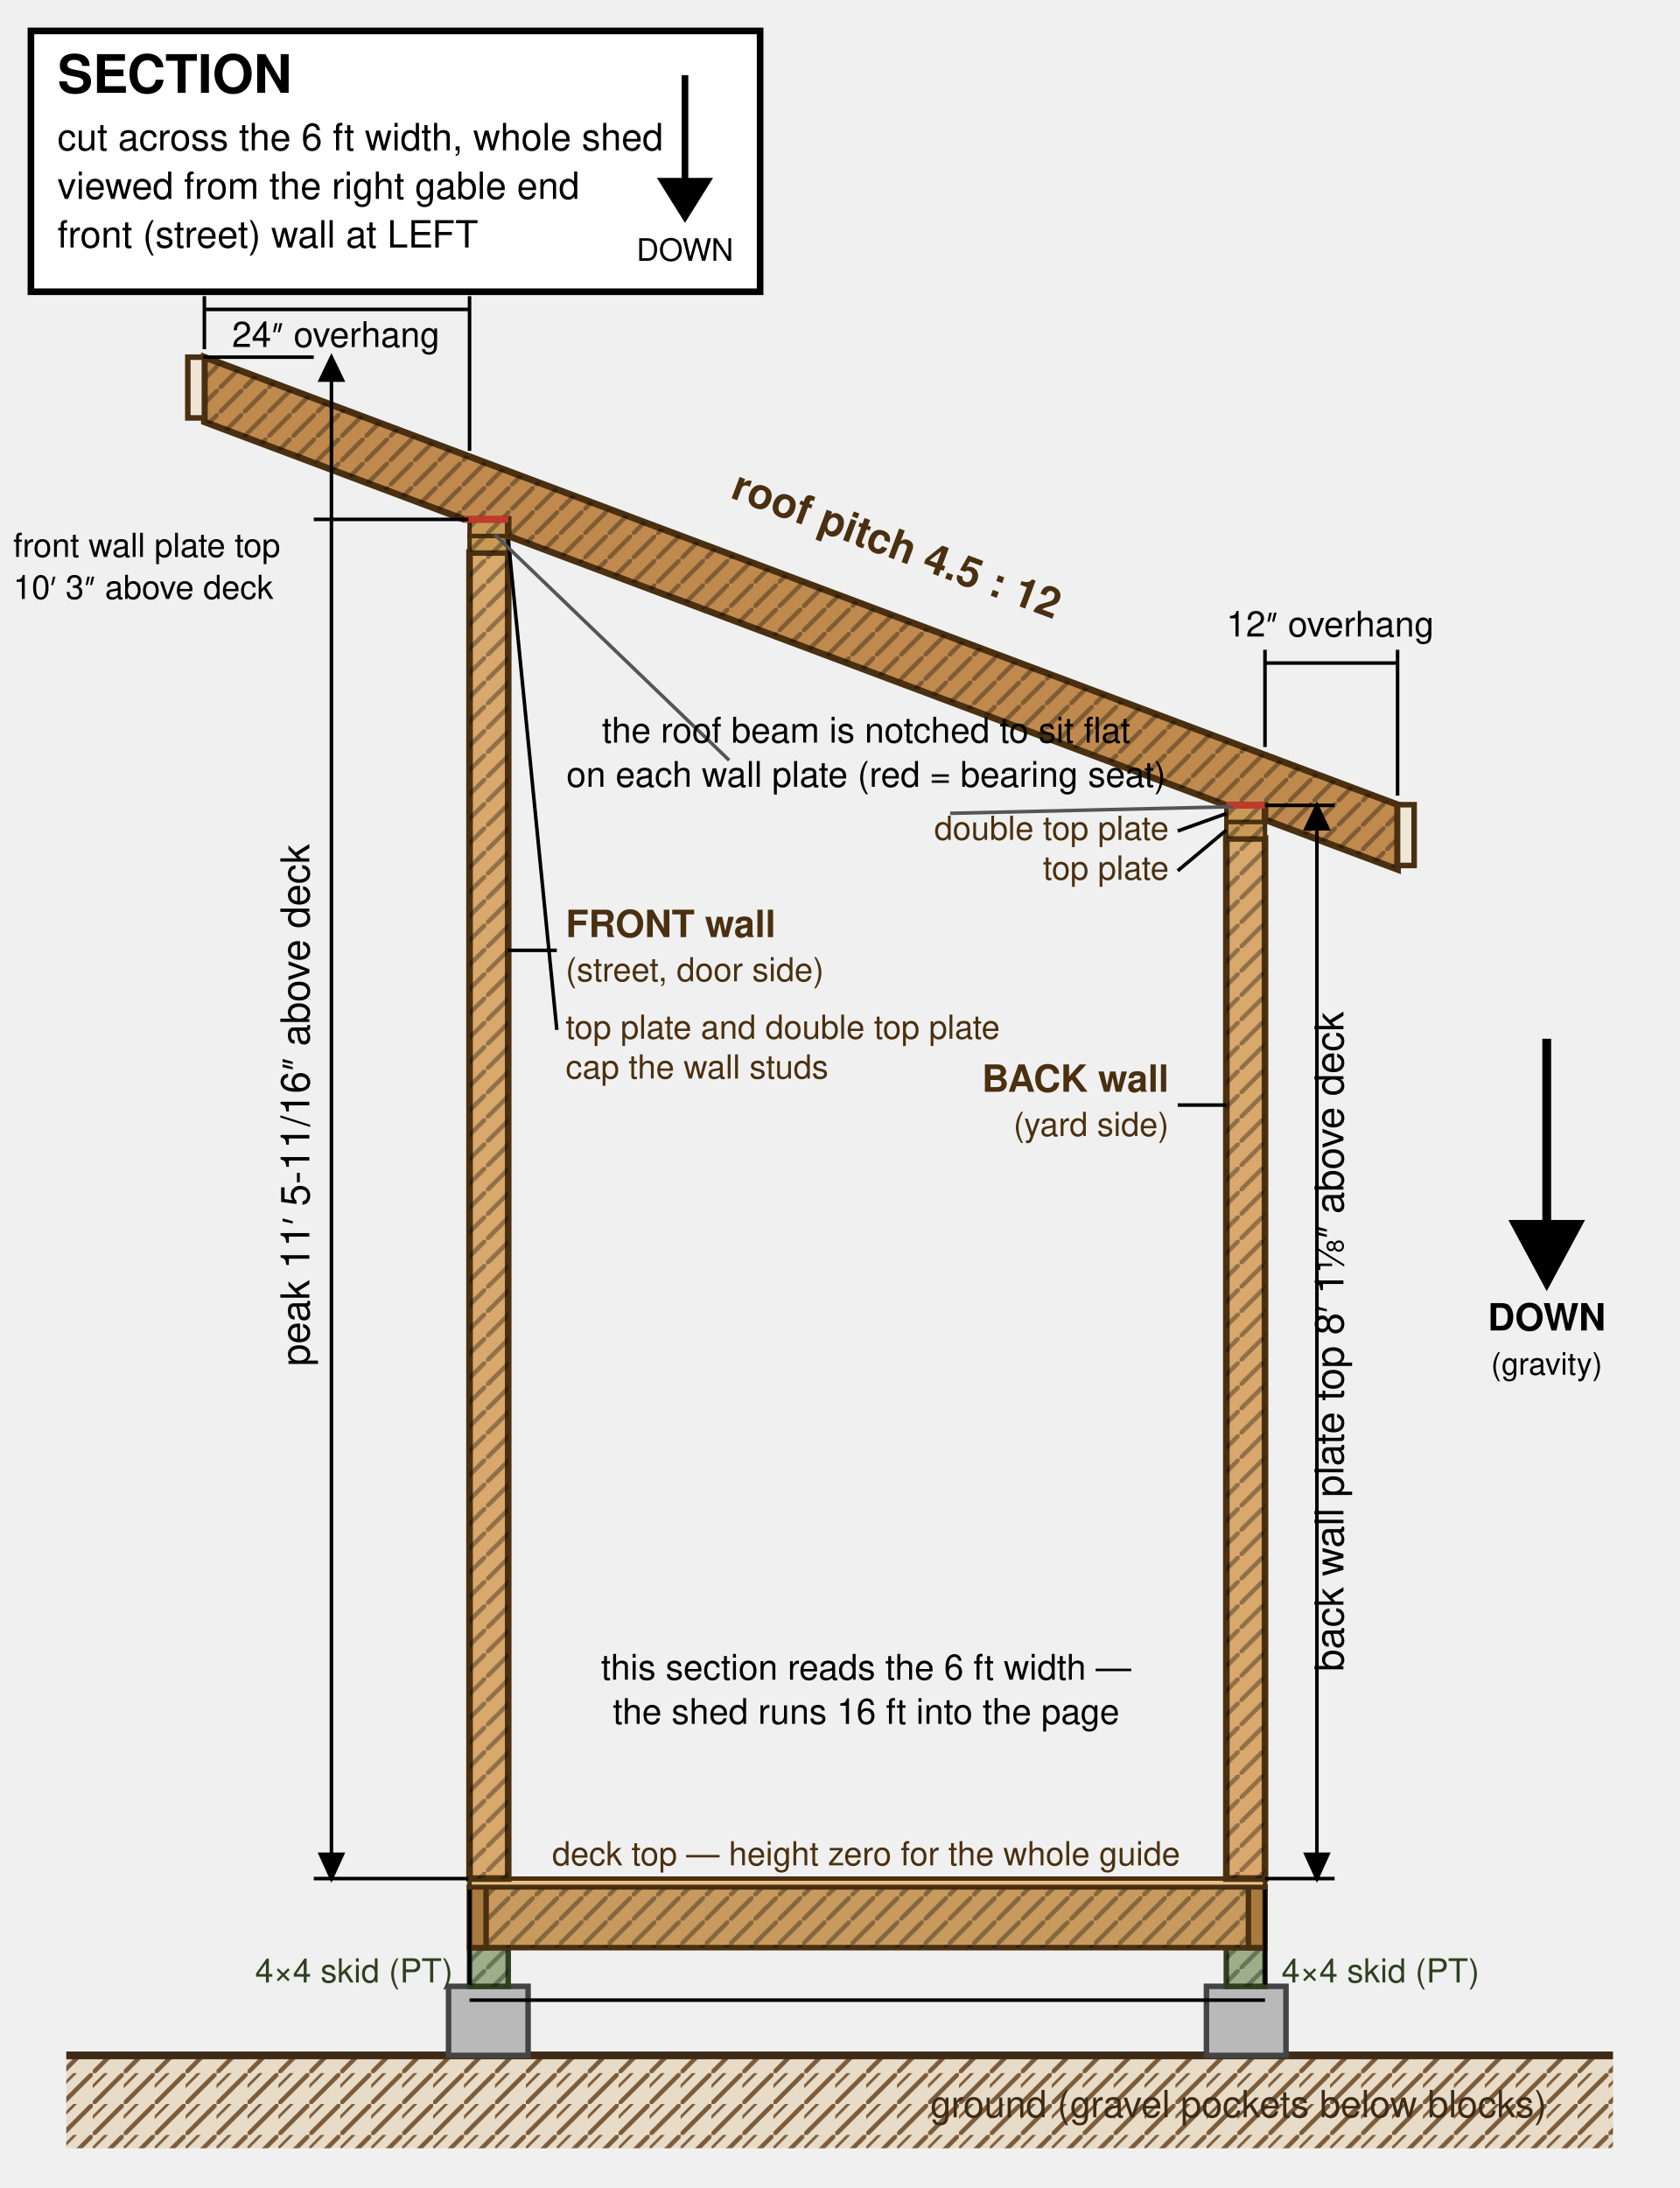
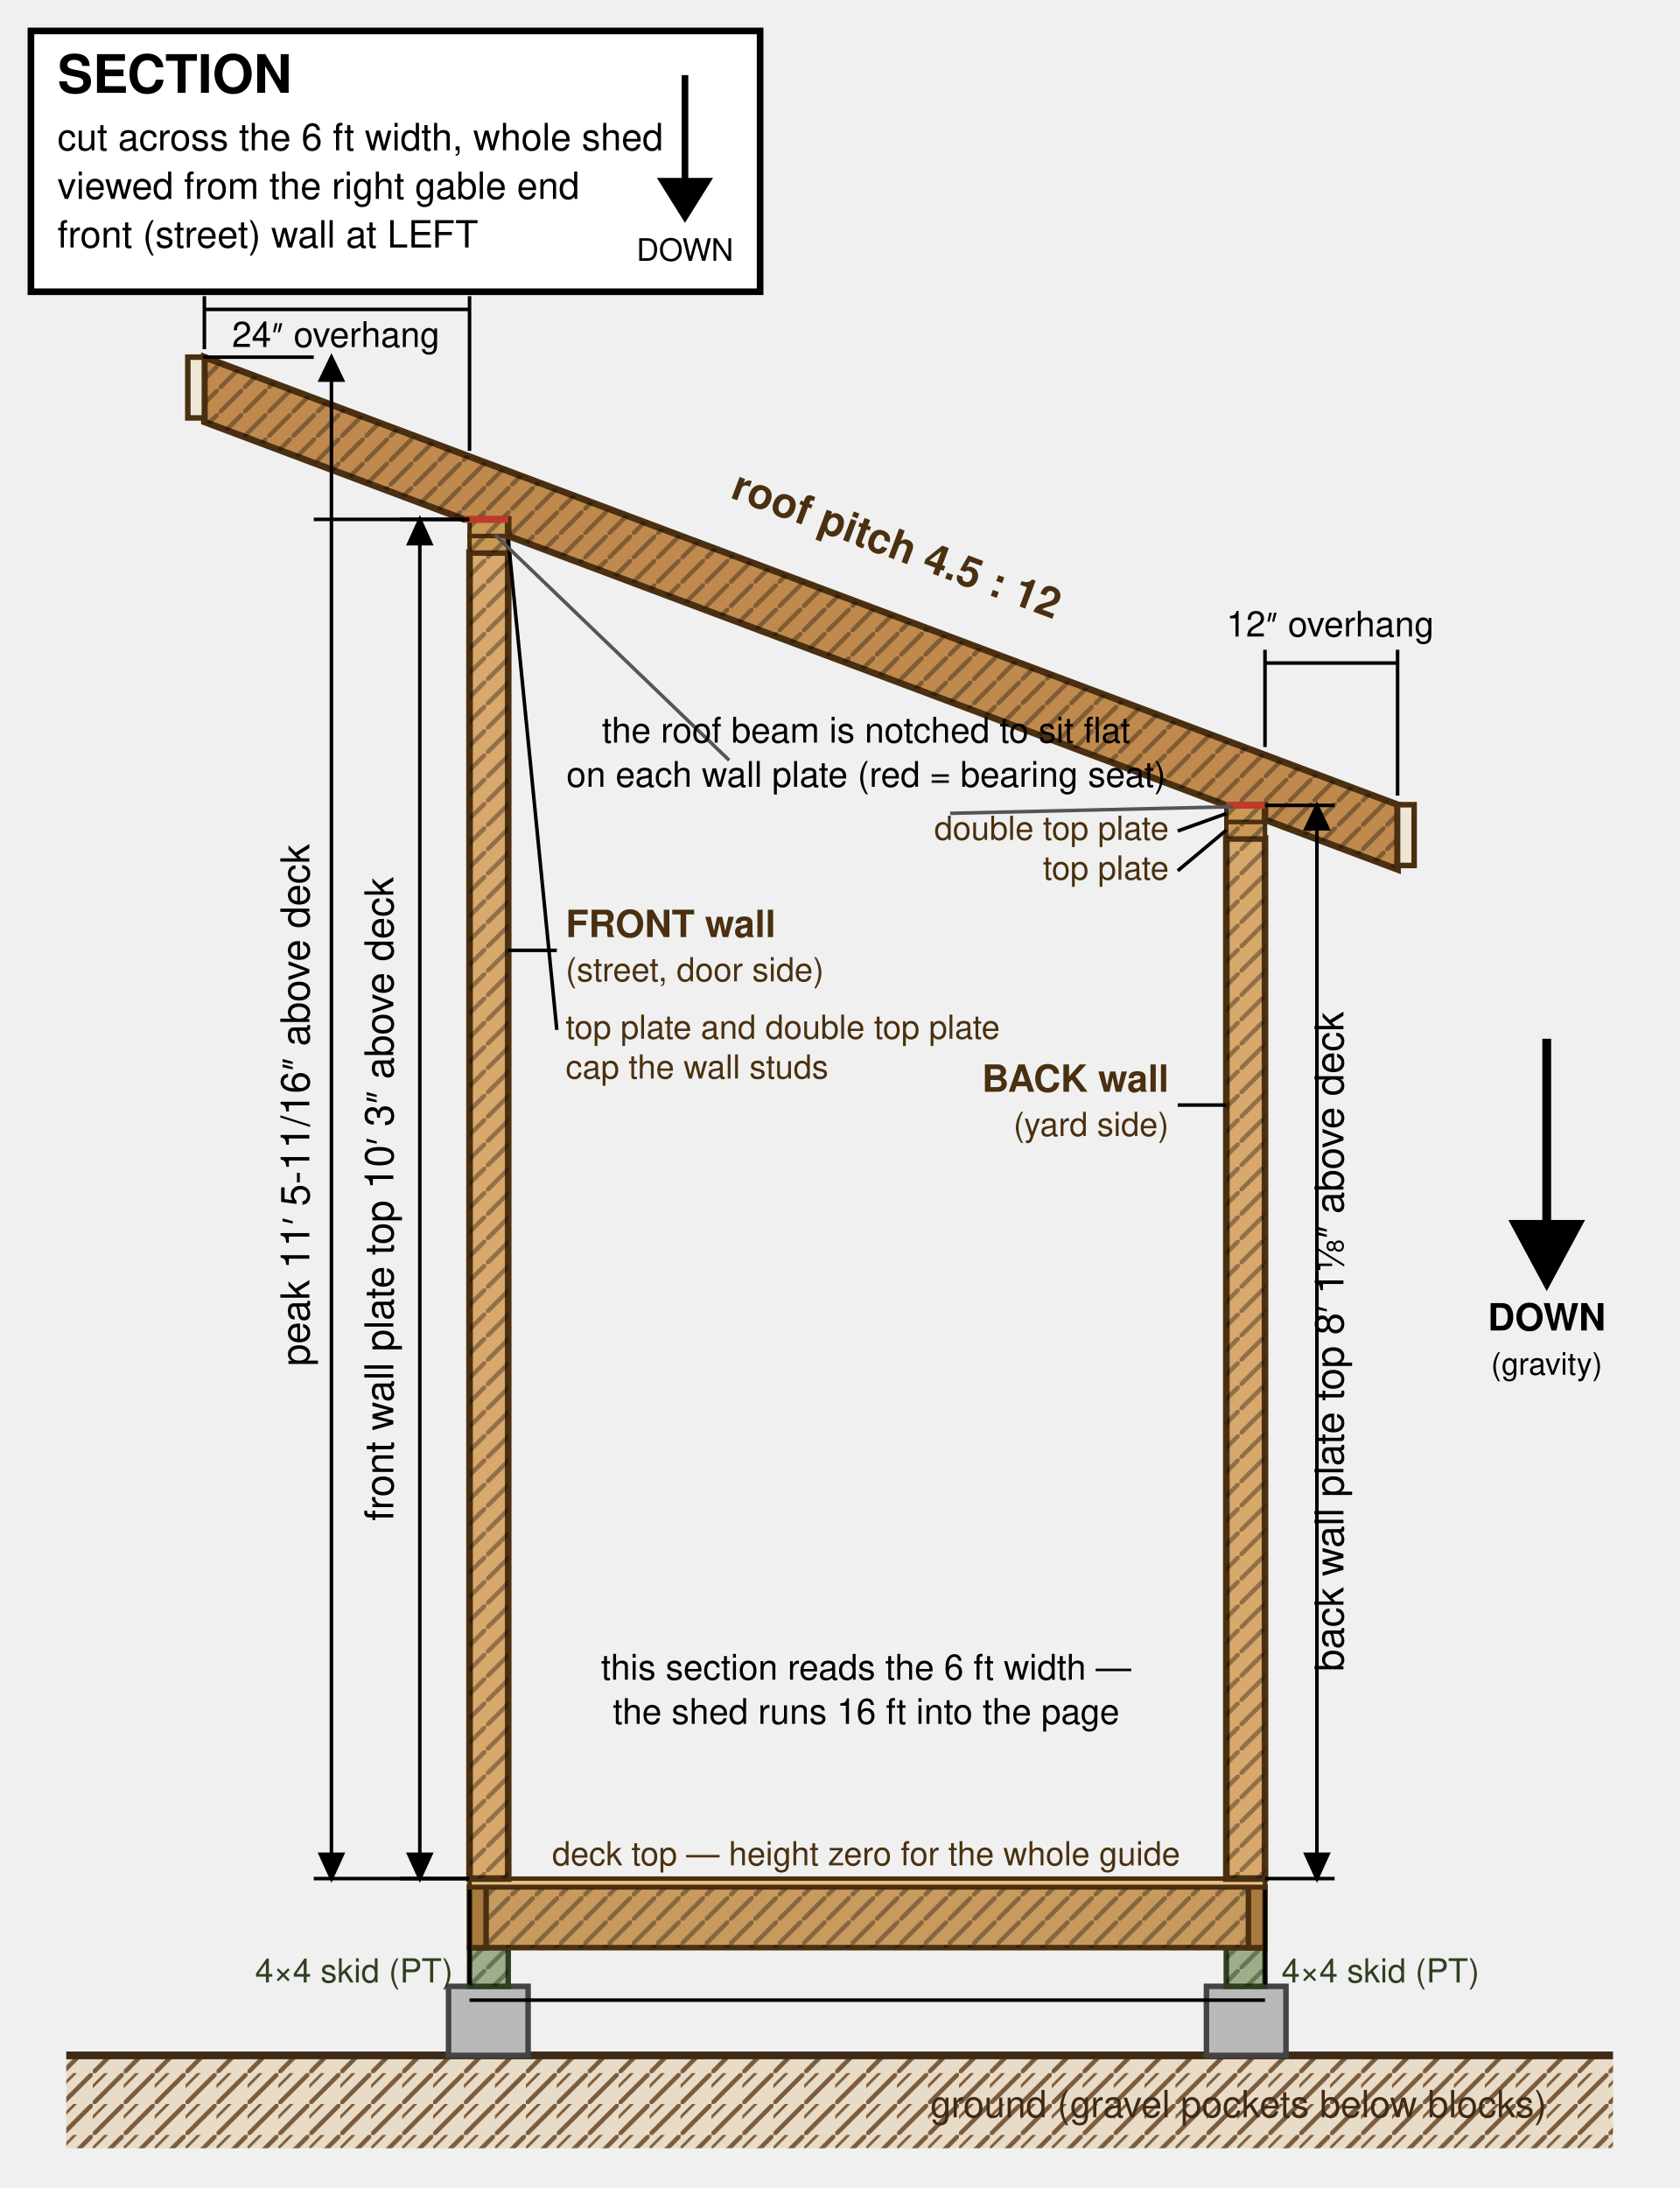
<svg xmlns="http://www.w3.org/2000/svg" viewBox="0 0 760 990" font-family="Helvetica, Arial, sans-serif" role="img" aria-label="Cross-section of the whole shed: walls capped by double top plates, roof beam notched to sit flat on both plate tops, front tall wall at left, back low wall at right, on skids and blocks over a gravel ground line.">
  <defs>
    <pattern id="cut" width="11" height="11" patternUnits="userSpaceOnUse">
      <path d="M -2 13 L 13 -2" stroke="#00000055" stroke-width="2" fill="none" />
    </pattern>
    <pattern id="ground" width="14" height="14" patternUnits="userSpaceOnUse">
      <path d="M 0 14 L 14 0" stroke="#7a5b3a" stroke-width="2" fill="none" />
      <path d="M -4 10 L 10 -4" stroke="#7a5b3a" stroke-width="1.2" fill="none" />
    </pattern>
  </defs>
  <g>
    <rect x="14" y="14" width="330" height="118" fill="#ffffff" stroke="#000" stroke-width="3" />
    <text x="26" y="42" font-size="24" font-weight="bold" fill="#000">SECTION</text>
    <text x="26" y="68" font-size="17" fill="#000">cut across the 6 ft width, whole shed</text>
    <text x="26" y="90" font-size="17" fill="#000">viewed from the right gable end</text>
    <text x="26" y="112" font-size="17" fill="#000">front (street) wall at LEFT</text>
    <g stroke="#000" stroke-width="3" fill="#000">
      <line x1="310" y1="34" x2="310" y2="86" />
      <path d="M 310 98 L 300 82 L 320 82 Z" />
    </g>
    <text x="310" y="118" font-size="14" fill="#000" text-anchor="middle">DOWN</text>
  </g>
  <rect x="30" y="930" width="700" height="42" fill="#e8dcc8" />
  <rect x="30" y="930" width="700" height="42" fill="url(#ground)" />
  <line x1="30" y1="930" x2="730" y2="930" stroke="#3d2b17" stroke-width="3.5" />
  <text x="700" y="958" font-size="17" fill="#3d2b17" text-anchor="end">ground (gravel pockets below blocks)</text>
  <rect x="203" y="898.75" width="36" height="31.25" fill="#b9b9b9" stroke="#444" stroke-width="2.5" />
  <rect x="546" y="898.75" width="36" height="31.25" fill="#b9b9b9" stroke="#444" stroke-width="2.5" />
  <rect x="212.5" y="881.25" width="17.5" height="17.5" fill="#9caf88" stroke="#2f4020" stroke-width="2.5" />
  <rect x="212.5" y="881.25" width="17.5" height="17.5" fill="url(#cut)" />
  <rect x="555" y="881.25" width="17.5" height="17.5" fill="#9caf88" stroke="#2f4020" stroke-width="2.5" />
  <rect x="555" y="881.25" width="17.5" height="17.5" fill="url(#cut)" />
  <text x="205" y="897" font-size="15" fill="#2f4020" text-anchor="end">4×4 skid (PT)</text>
  <text x="580" y="897" font-size="15" fill="#2f4020">4×4 skid (PT)</text>
  <rect x="212.5" y="853.75" width="360" height="27.5" fill="#c89a5e" stroke="#4a3010" stroke-width="2.5" />
  <rect x="212.5" y="853.75" width="360" height="27.5" fill="url(#cut)" />
  <rect x="212.5" y="853.75" width="7.5" height="27.5" fill="#a97a3e" stroke="#4a3010" stroke-width="2.5" />
  <rect x="565" y="853.75" width="7.5" height="27.5" fill="#a97a3e" stroke="#4a3010" stroke-width="2.5" />
  <rect x="212.5" y="850" width="360" height="3.75" fill="#e6c088" stroke="#4a3010" stroke-width="2" />
  <text x="392" y="844" font-size="15" fill="#4a3010" text-anchor="middle">deck top — height zero for the whole guide</text>
  <rect x="212.5" y="250" width="17.5" height="600" fill="#d9a86c" stroke="#4a3010" stroke-width="3" />
  <rect x="212.5" y="250" width="17.5" height="600" fill="url(#cut)" />
  <rect x="212.5" y="242.5" width="17.5" height="7.5" fill="#c99a56" stroke="#4a3010" stroke-width="2" />
  <rect x="212.5" y="242.5" width="17.5" height="7.5" fill="url(#cut)" />
  <rect x="212.5" y="235" width="17.5" height="7.5" fill="#c99a56" stroke="#4a3010" stroke-width="2" />
  <rect x="212.5" y="235" width="17.5" height="7.5" fill="url(#cut)" />
  <rect x="555" y="379.375" width="17.5" height="470.625" fill="#d9a86c" stroke="#4a3010" stroke-width="3" />
  <rect x="555" y="379.375" width="17.5" height="470.625" fill="url(#cut)" />
  <rect x="555" y="371.875" width="17.5" height="7.5" fill="#c99a56" stroke="#4a3010" stroke-width="2" />
  <rect x="555" y="371.875" width="17.5" height="7.5" fill="url(#cut)" />
  <rect x="555" y="364.375" width="17.5" height="7.5" fill="#c99a56" stroke="#4a3010" stroke-width="2" />
  <rect x="555" y="364.375" width="17.5" height="7.5" fill="url(#cut)" />
  <g stroke="#000" stroke-width="1.6">
    <line x1="230" y1="244" x2="252" y2="466" />
  </g>
  <text x="256" y="470" font-size="15" fill="#4a3010">top plate and double top plate</text>
  <text x="256" y="488" font-size="15" fill="#4a3010">cap the wall studs</text>
  <g stroke="#000" stroke-width="1.6">
    <line x1="555" y1="368.1" x2="533" y2="376" />
  </g>
  <text x="529" y="380" font-size="15" fill="#4a3010" text-anchor="end">double top plate</text>
  <g stroke="#000" stroke-width="1.6">
    <line x1="555" y1="375.6" x2="533" y2="394" />
  </g>
  <text x="529" y="398" font-size="15" fill="#4a3010" text-anchor="end">top plate</text>
  <polygon points="92.5,161.6 632.5,364.1 632.5,393.4 572.5,370.9 572.5,364.4 555,364.4                    230,242.5 230,235 210,235 92.5,190.9" fill="#c08a4e" stroke="#4a3010" stroke-width="3" />
  <polygon points="92.5,161.6 632.5,364.1 632.5,393.4 572.5,370.9 572.5,364.4 555,364.4                    230,242.5 230,235 210,235 92.5,190.9" fill="url(#cut)" />
  <line x1="210" y1="235" x2="230" y2="235" stroke="#c0392b" stroke-width="3" />
  <line x1="555" y1="364.4" x2="572.5" y2="364.4" stroke="#c0392b" stroke-width="3" />
  <rect x="85" y="161.6" width="7.5" height="27.5" fill="#efe6d6" stroke="#4a3010" stroke-width="2.5" />
  <rect x="632.5" y="364.1" width="7.5" height="27.5" fill="#efe6d6" stroke="#4a3010" stroke-width="2.5" />
  <text x="330" y="225" font-size="19" font-weight="bold" fill="#4a3010" transform="rotate(20.6 330 225)">roof pitch 4.5 : 12</text>
  <g stroke="#555" stroke-width="1.6" fill="none">
    <line x1="330" y1="344" x2="224" y2="242" />
    <line x1="430" y1="368" x2="558" y2="365" />
  </g>
  <text x="392" y="336" font-size="16" fill="#000" text-anchor="middle">the roof beam is notched to sit flat</text>
  <text x="392" y="356" font-size="16" fill="#000" text-anchor="middle">on each wall plate (red = bearing seat)</text>
  <g stroke="#000" stroke-width="1.6" fill="none">
    <line x1="150" y1="850" x2="150" y2="161.6" />
    <line x1="142" y1="850" x2="212" y2="850" />
    <line x1="142" y1="161.6" x2="92" y2="161.6" />
    <line x1="142" y1="235" x2="212" y2="235" />
  </g>
  <g fill="#000" stroke="#000" stroke-width="1.6">
    <path d="M 150 161.6 L 145 172 L 155 172 Z" />
    <path d="M 150 850 L 145 839 L 155 839 Z" />
  </g>
  <text x="140" y="500" font-size="18" fill="#000" text-anchor="middle" transform="rotate(-90 140 500)">peak 11′ 5-11/16″ above deck</text>
-   <text x="6" y="252" font-size="15" fill="#000">front wall plate top</text>
-   <text x="6" y="271" font-size="15" fill="#000">10′ 3″ above deck</text>
+   <g stroke="#000" stroke-width="1.6" fill="none">
+     <line x1="190" y1="850" x2="190" y2="235" />
+     <line x1="181" y1="850" x2="212.5" y2="850" />
+     <line x1="181" y1="235" x2="212.5" y2="235" />
+   </g>
+   <g fill="#000" stroke="#000" stroke-width="1.6">
+     <path d="M 190 235 L 185 246 L 195 246 Z" />
+     <path d="M 190 850 L 185 839 L 195 839 Z" />
+   </g>
+   <text x="178" y="542.5" font-size="18" fill="#000" text-anchor="middle" transform="rotate(-90 178 542.5)">front wall plate top 10′ 3″ above deck</text>
  <g stroke="#000" stroke-width="1.6" fill="none">
    <line x1="596" y1="850" x2="596" y2="364.4" />
    <line x1="572.5" y1="850" x2="604" y2="850" />
    <line x1="572.5" y1="364.4" x2="604" y2="364.4" />
  </g>
  <g fill="#000" stroke="#000" stroke-width="1.6">
    <path d="M 596 364.4 L 591 375 L 601 375 Z" />
    <path d="M 596 850 L 591 839 L 601 839 Z" />
  </g>
  <text x="608" y="607" font-size="18" fill="#000" text-anchor="middle" transform="rotate(-90 608 607)">back wall plate top 8′ 1⅛″ above deck</text>
  <g stroke="#000" stroke-width="1.6" fill="none">
    <line x1="92.5" y1="140" x2="212.5" y2="140" />
    <line x1="92.5" y1="134" x2="92.5" y2="158" />
    <line x1="212.5" y1="134" x2="212.5" y2="204" />
  </g>
  <text x="152" y="157" font-size="16" fill="#000" text-anchor="middle">24″ overhang</text>
  <g stroke="#000" stroke-width="1.6" fill="none">
    <line x1="572.5" y1="300" x2="632.5" y2="300" />
    <line x1="572.5" y1="294" x2="572.5" y2="338" />
    <line x1="632.5" y1="294" x2="632.5" y2="360" />
  </g>
  <text x="602" y="288" font-size="16" fill="#000" text-anchor="middle">12″ overhang</text>
  <g stroke="#000" stroke-width="1.6" fill="none">
    <line x1="212.5" y1="905" x2="572.5" y2="905" />
    <line x1="212.5" y1="898" x2="212.5" y2="855" />
    <line x1="572.5" y1="898" x2="572.5" y2="855" />
  </g>
  <text x="392" y="760" font-size="16" fill="#000" text-anchor="middle">this section reads the 6 ft width —</text>
  <text x="392" y="780" font-size="16" fill="#000" text-anchor="middle">the shed runs 16 ft into the page</text>
  <g stroke="#000" stroke-width="1.6">
    <line x1="230" y1="430" x2="252" y2="430" />
  </g>
  <text x="256" y="424" font-size="17" font-weight="bold" fill="#4a3010">FRONT wall</text>
  <text x="256" y="444" font-size="15" fill="#4a3010">(street, door side)</text>
  <g stroke="#000" stroke-width="1.6">
    <line x1="555" y1="500" x2="533" y2="500" />
  </g>
  <text x="529" y="494" font-size="17" font-weight="bold" fill="#4a3010" text-anchor="end">BACK wall</text>
  <text x="529" y="514" font-size="15" fill="#4a3010" text-anchor="end">(yard side)</text>
  <g stroke="#000" stroke-width="4" fill="#000">
    <line x1="700" y1="470" x2="700" y2="560" />
    <path d="M 700 580 L 686 554 L 714 554 Z" />
  </g>
  <text x="700" y="602" font-size="17" font-weight="bold" fill="#000" text-anchor="middle">DOWN</text>
  <text x="700" y="622" font-size="14" fill="#000" text-anchor="middle">(gravity)</text>
</svg>
